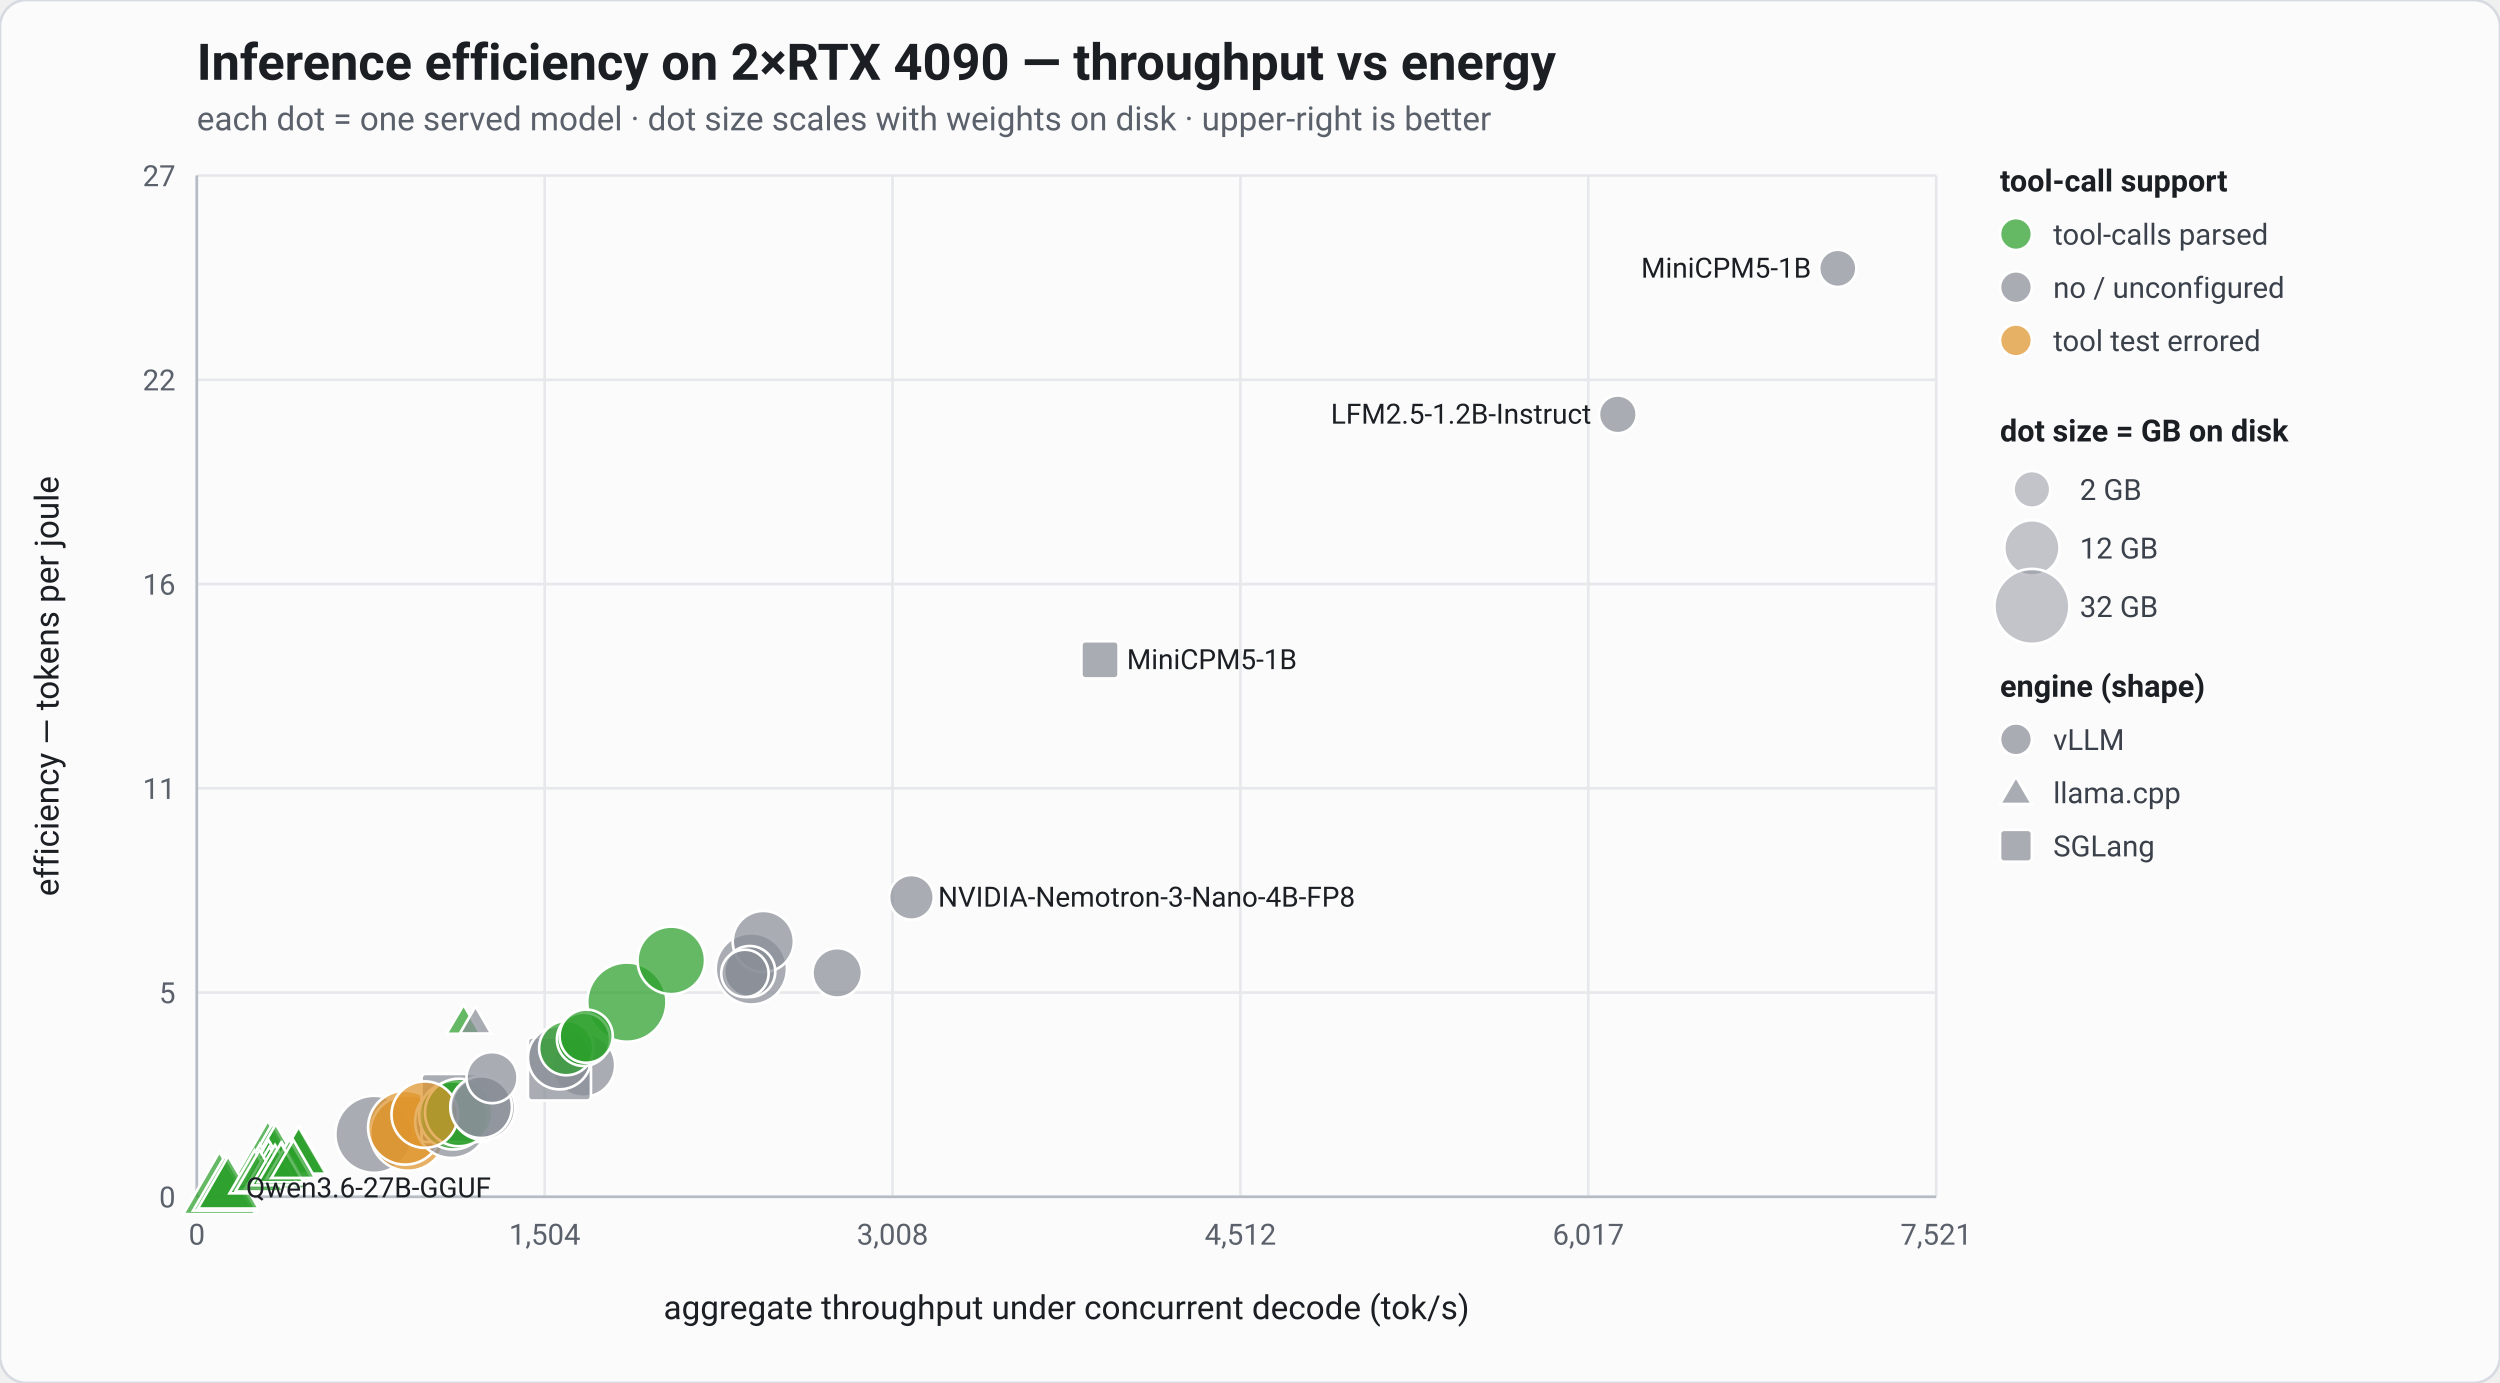
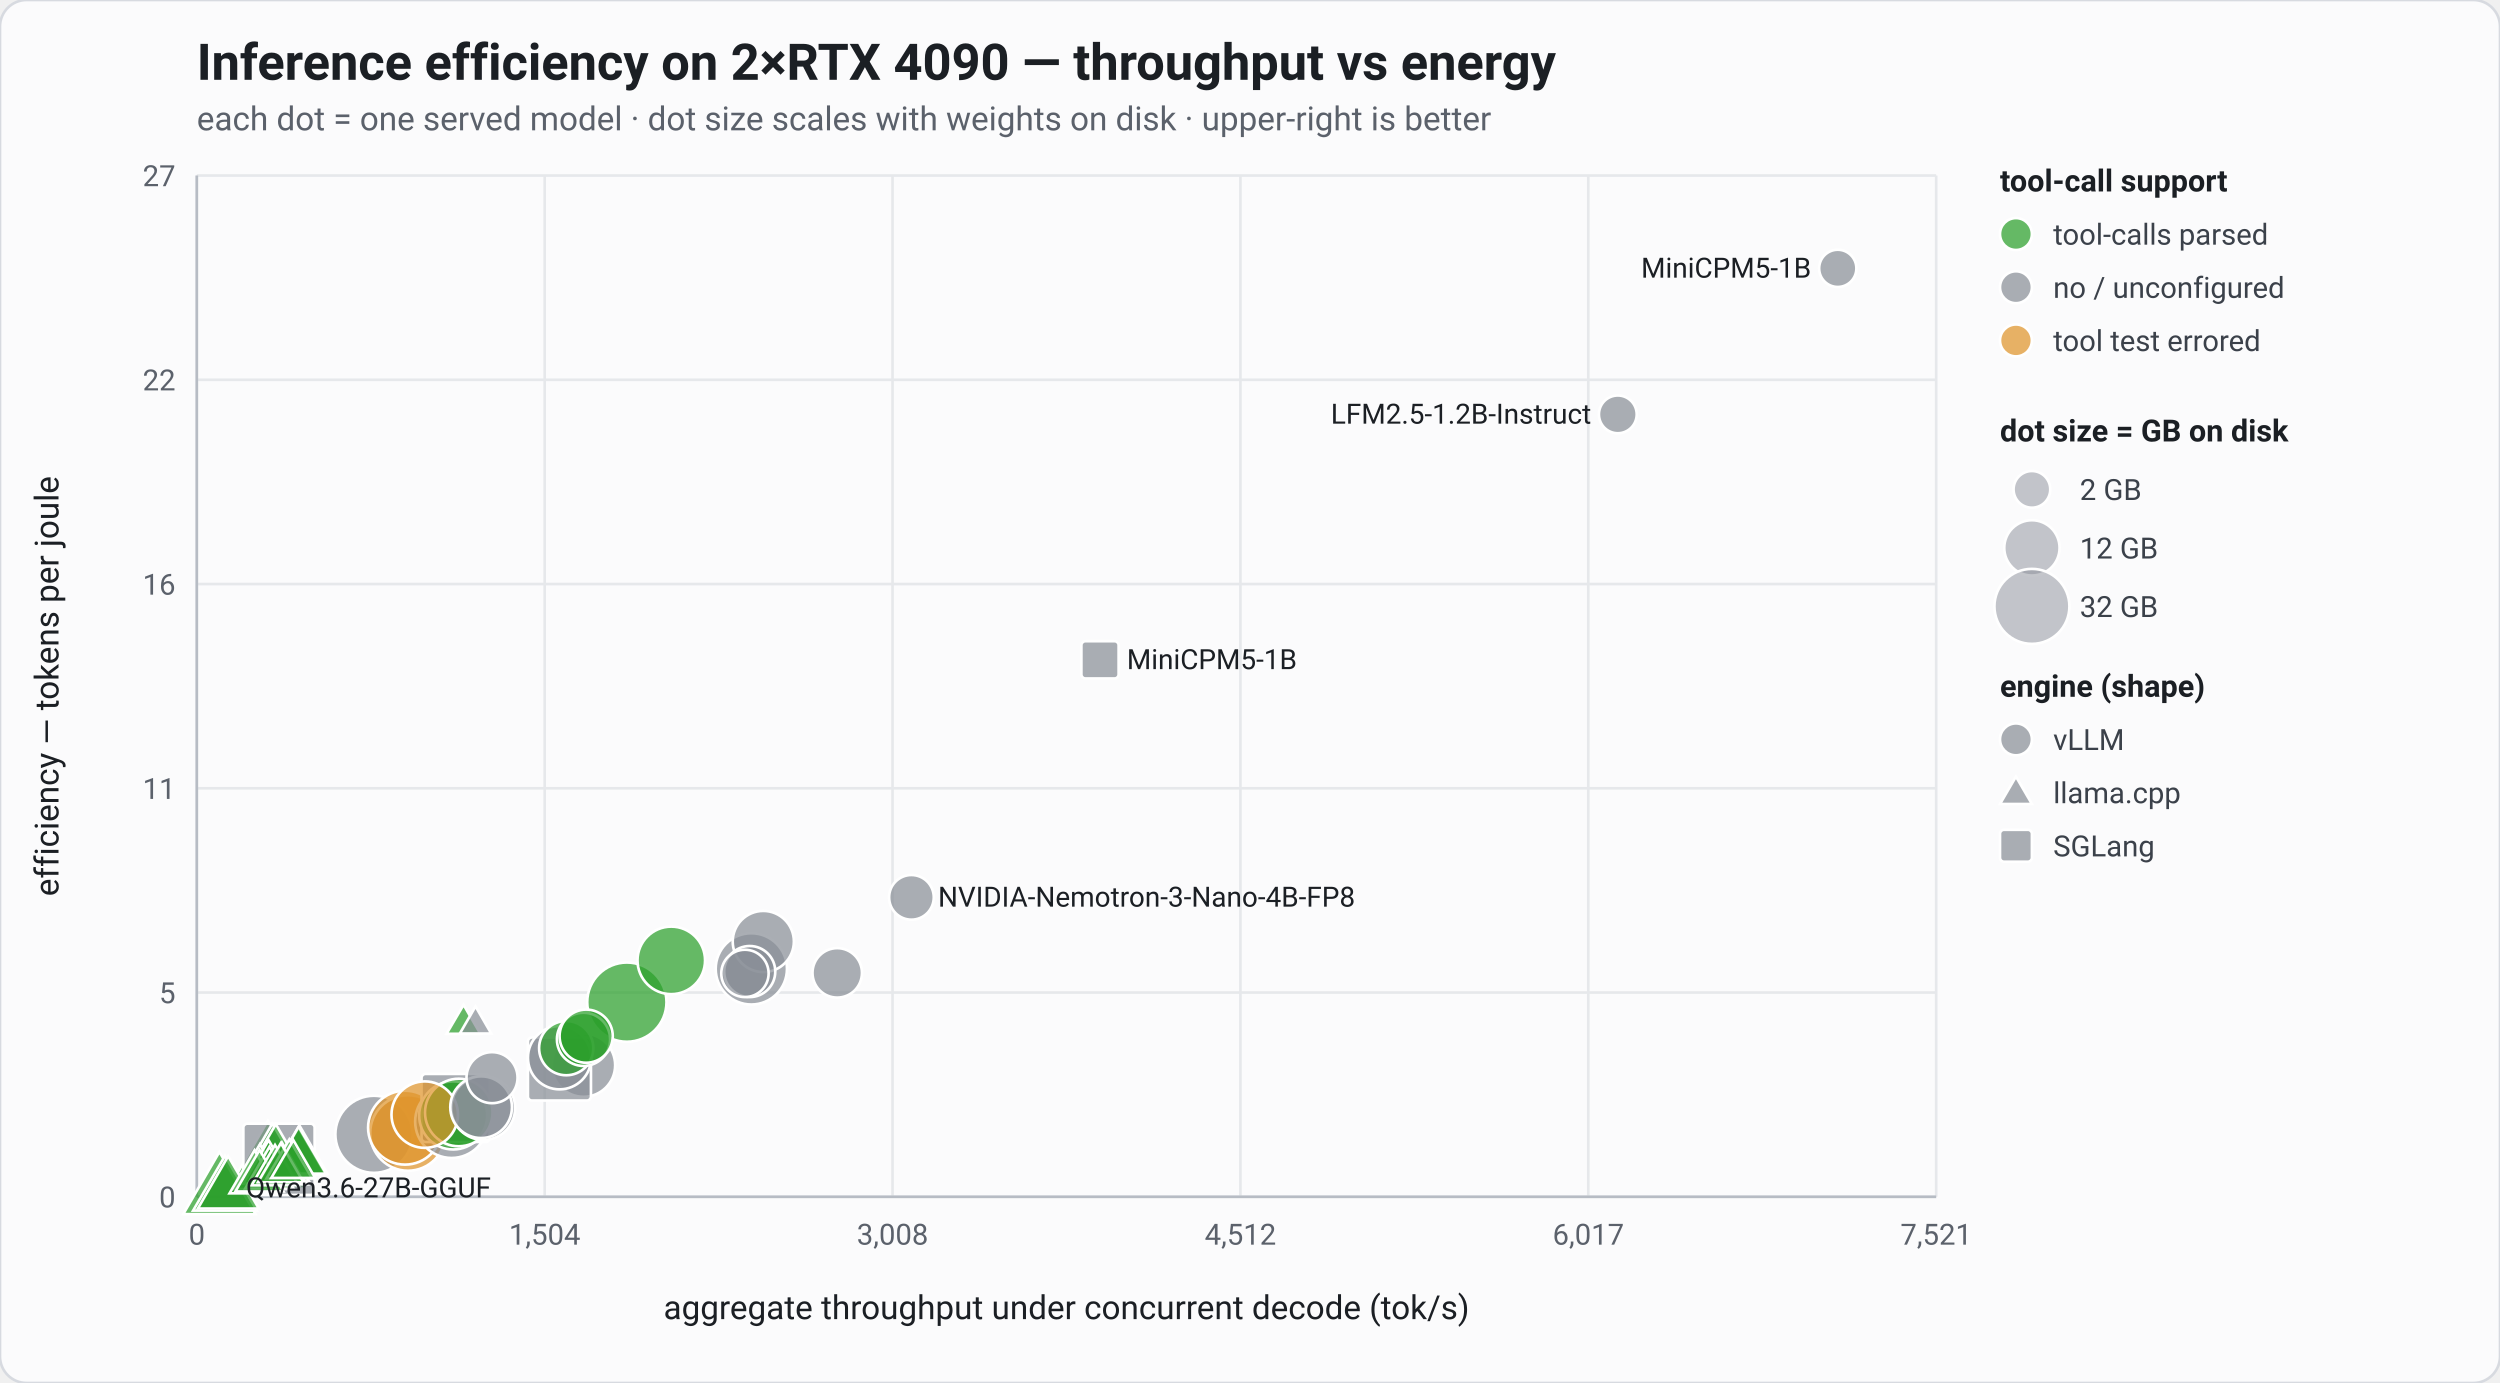
<svg xmlns="http://www.w3.org/2000/svg" width="940" height="520" viewBox="0 0 940 520" font-family="-apple-system,Segoe UI,Roboto,sans-serif">
  <rect x="0" y="0" width="940" height="520" rx="10" fill="#fbfbfc" stroke="#d7dae0" />
  <text x="74" y="30" font-size="19" font-weight="700" fill="#1b1f24">Inference efficiency on 2×RTX 4090 — throughput vs energy</text>
  <text x="74" y="49" font-size="12.5" fill="#5b616b">each dot = one served model · dot size scales with weights on disk · upper-right is better</text>
  <line x1="74.0" y1="66" x2="74.0" y2="450" stroke="#e6e8eb" />
  <text x="74.0" y="468" font-size="11" fill="#5b616b" text-anchor="middle">0</text>
  <line x1="74" y1="450.0" x2="728" y2="450.0" stroke="#e6e8eb" />
  <text x="66" y="454.0" font-size="11" fill="#5b616b" text-anchor="end">0</text>
  <line x1="204.8" y1="66" x2="204.8" y2="450" stroke="#e6e8eb" />
  <text x="204.8" y="468" font-size="11" fill="#5b616b" text-anchor="middle">1,504</text>
  <line x1="74" y1="373.2" x2="728" y2="373.2" stroke="#e6e8eb" />
  <text x="66" y="377.2" font-size="11" fill="#5b616b" text-anchor="end">5</text>
  <line x1="335.6" y1="66" x2="335.6" y2="450" stroke="#e6e8eb" />
  <text x="335.6" y="468" font-size="11" fill="#5b616b" text-anchor="middle">3,008</text>
  <line x1="74" y1="296.4" x2="728" y2="296.4" stroke="#e6e8eb" />
  <text x="66" y="300.4" font-size="11" fill="#5b616b" text-anchor="end">11</text>
  <line x1="466.4" y1="66" x2="466.4" y2="450" stroke="#e6e8eb" />
  <text x="466.4" y="468" font-size="11" fill="#5b616b" text-anchor="middle">4,512</text>
  <line x1="74" y1="219.6" x2="728" y2="219.6" stroke="#e6e8eb" />
  <text x="66" y="223.6" font-size="11" fill="#5b616b" text-anchor="end">16</text>
  <line x1="597.2" y1="66" x2="597.2" y2="450" stroke="#e6e8eb" />
  <text x="597.2" y="468" font-size="11" fill="#5b616b" text-anchor="middle">6,017</text>
  <line x1="74" y1="142.8" x2="728" y2="142.8" stroke="#e6e8eb" />
  <text x="66" y="146.8" font-size="11" fill="#5b616b" text-anchor="end">22</text>
  <line x1="728.0" y1="66" x2="728.0" y2="450" stroke="#e6e8eb" />
  <text x="728.0" y="468" font-size="11" fill="#5b616b" text-anchor="middle">7,521</text>
  <line x1="74" y1="66.0" x2="728" y2="66.0" stroke="#e6e8eb" />
  <text x="66" y="70.0" font-size="11" fill="#5b616b" text-anchor="end">27</text>
  <line x1="74" y1="450" x2="728" y2="450" stroke="#b7bcc4" />
  <line x1="74" y1="66" x2="74" y2="450" stroke="#b7bcc4" />
  <text x="401.0" y="496" font-size="12.5" fill="#1b1f24" text-anchor="middle">aggregate throughput under concurrent decode (tok/s)</text>
  <text x="22" y="258.0" font-size="12.5" fill="#1b1f24" text-anchor="middle" transform="rotate(-90 22 258.0)">efficiency — tokens per joule</text>
  <circle cx="235.7" cy="376.8" r="14.9" fill="#2ca02c" fill-opacity="0.72" stroke="#ffffff" stroke-width="1" />
  <polygon points="100.7,421.4 85.9,446.9 115.5,446.9" fill="#2ca02c" fill-opacity="0.72" stroke="#ffffff" stroke-width="1" />
  <circle cx="140.6" cy="426.5" r="14.5" fill="#8a8f98" fill-opacity="0.72" stroke="#ffffff" stroke-width="1" />
  <circle cx="153.4" cy="426.0" r="14.2" fill="#e0952b" fill-opacity="0.72" stroke="#ffffff" stroke-width="1" />
  <circle cx="152.3" cy="424.0" r="13.9" fill="#e0952b" fill-opacity="0.72" stroke="#ffffff" stroke-width="1" />
  <circle cx="169.8" cy="421.7" r="13.7" fill="#8a8f98" fill-opacity="0.72" stroke="#ffffff" stroke-width="1" />
  <polygon points="82.5,433.1 68.9,456.5 96.1,456.5" fill="#2ca02c" fill-opacity="0.72" stroke="#ffffff" stroke-width="1" />
  <circle cx="282.5" cy="364.3" r="13.4" fill="#8a8f98" fill-opacity="0.72" stroke="#ffffff" stroke-width="1" />
+   <rect x="91.5" y="422.5" width="26.8" height="26.8" rx="1.5" fill="#8a8f98" fill-opacity="0.72" stroke="#ffffff" stroke-width="1" />
  <polygon points="102.4,422.5 89.2,445.3 115.7,445.3" fill="#2ca02c" fill-opacity="0.72" stroke="#ffffff" stroke-width="1" />
  <circle cx="170.9" cy="418.1" r="12.8" fill="#2ca02c" fill-opacity="0.72" stroke="#ffffff" stroke-width="1" />
  <rect x="158.5" y="403.8" width="25.6" height="25.6" rx="1.5" fill="#8a8f98" fill-opacity="0.72" stroke="#ffffff" stroke-width="1" />
  <circle cx="170.4" cy="419.4" r="12.8" fill="#2ca02c" fill-opacity="0.72" stroke="#ffffff" stroke-width="1" />
  <circle cx="252.4" cy="361.1" r="12.7" fill="#2ca02c" fill-opacity="0.72" stroke="#ffffff" stroke-width="1" />
  <circle cx="172.5" cy="418.3" r="12.7" fill="#2ca02c" fill-opacity="0.72" stroke="#ffffff" stroke-width="1" />
  <polygon points="103.7,422.7 91.2,444.2 116.2,444.2" fill="#2ca02c" fill-opacity="0.72" stroke="#ffffff" stroke-width="1" />
  <circle cx="159.7" cy="419.1" r="12.5" fill="#e0952b" fill-opacity="0.72" stroke="#ffffff" stroke-width="1" />
  <polygon points="84.6,434.6 72.6,455.2 96.6,455.2" fill="#2ca02c" fill-opacity="0.72" stroke="#ffffff" stroke-width="1" />
  <circle cx="181.7" cy="416.6" r="12.0" fill="#8a8f98" fill-opacity="0.72" stroke="#ffffff" stroke-width="1" />
  <circle cx="219.4" cy="400.5" r="11.9" fill="#8a8f98" fill-opacity="0.72" stroke="#ffffff" stroke-width="1" />
  <rect x="198.5" y="390.1" width="23.7" height="23.7" rx="1.5" fill="#8a8f98" fill-opacity="0.72" stroke="#ffffff" stroke-width="1" />
  <circle cx="210.4" cy="397.7" r="11.9" fill="#8a8f98" fill-opacity="0.72" stroke="#ffffff" stroke-width="1" />
  <circle cx="180.9" cy="416.3" r="11.6" fill="#8a8f98" fill-opacity="0.72" stroke="#ffffff" stroke-width="1" />
  <circle cx="287.0" cy="354.0" r="11.5" fill="#8a8f98" fill-opacity="0.72" stroke="#ffffff" stroke-width="1" />
  <polygon points="85.8,434.7 74.4,454.4 97.3,454.4" fill="#2ca02c" fill-opacity="0.72" stroke="#ffffff" stroke-width="1" />
  <polygon points="112.7,423.4 102.3,441.3 123.1,441.3" fill="#2ca02c" fill-opacity="0.72" stroke="#ffffff" stroke-width="1" />
  <polygon points="112.2,423.9 101.9,441.6 122.5,441.6" fill="#2ca02c" fill-opacity="0.72" stroke="#ffffff" stroke-width="1" />
  <polygon points="112.3,423.6 102.1,441.3 122.6,441.3" fill="#2ca02c" fill-opacity="0.72" stroke="#ffffff" stroke-width="1" />
  <circle cx="212.9" cy="394.1" r="10.2" fill="#2ca02c" fill-opacity="0.72" stroke="#ffffff" stroke-width="1" />
  <circle cx="219.4" cy="390.8" r="10.0" fill="#2ca02c" fill-opacity="0.72" stroke="#ffffff" stroke-width="1" />
  <circle cx="220.4" cy="389.6" r="10.0" fill="#2ca02c" fill-opacity="0.72" stroke="#ffffff" stroke-width="1" />
  <polygon points="97.7,430.3 88.0,447.1 107.5,447.1" fill="#2ca02c" fill-opacity="0.72" stroke="#ffffff" stroke-width="1" />
  <circle cx="185.0" cy="405.2" r="9.6" fill="#8a8f98" fill-opacity="0.72" stroke="#ffffff" stroke-width="1" />
  <circle cx="281.9" cy="365.3" r="9.6" fill="#8a8f98" fill-opacity="0.72" stroke="#ffffff" stroke-width="1" />
  <polygon points="101.0,428.7 91.5,445.0 110.4,445.0" fill="#2ca02c" fill-opacity="0.72" stroke="#ffffff" stroke-width="1" />
  <polygon points="95.7,432.5 86.3,448.7 105.2,448.7" fill="#2ca02c" fill-opacity="0.72" stroke="#ffffff" stroke-width="1" />
  <circle cx="314.8" cy="365.8" r="9.3" fill="#8a8f98" fill-opacity="0.72" stroke="#ffffff" stroke-width="1" />
  <polygon points="101.3,431.2 92.2,446.9 110.4,446.9" fill="#2ca02c" fill-opacity="0.72" stroke="#ffffff" stroke-width="1" />
  <polygon points="97.6,432.4 88.5,448.0 106.6,448.0" fill="#2ca02c" fill-opacity="0.72" stroke="#ffffff" stroke-width="1" />
  <circle cx="280.1" cy="366.0" r="8.9" fill="#8a8f98" fill-opacity="0.72" stroke="#ffffff" stroke-width="1" />
  <polygon points="106.0,429.6 97.1,444.9 114.9,444.9" fill="#2ca02c" fill-opacity="0.72" stroke="#ffffff" stroke-width="1" />
  <polygon points="103.4,430.5 94.6,445.7 112.2,445.7" fill="#2ca02c" fill-opacity="0.72" stroke="#ffffff" stroke-width="1" />
  <polygon points="108.8,428.4 100.2,443.1 117.3,443.1" fill="#2ca02c" fill-opacity="0.72" stroke="#ffffff" stroke-width="1" />
  <polygon points="105.6,429.8 97.0,444.5 114.1,444.5" fill="#2ca02c" fill-opacity="0.72" stroke="#ffffff" stroke-width="1" />
  <circle cx="342.7" cy="337.4" r="8.4" fill="#8a8f98" fill-opacity="0.72" stroke="#ffffff" stroke-width="1" />
  <polygon points="110.3,428.7 102.0,442.9 118.5,442.9" fill="#2ca02c" fill-opacity="0.72" stroke="#ffffff" stroke-width="1" />
  <circle cx="608.3" cy="155.8" r="7.1" fill="#8a8f98" fill-opacity="0.72" stroke="#ffffff" stroke-width="1" />
  <circle cx="691.0" cy="100.9" r="7.0" fill="#8a8f98" fill-opacity="0.72" stroke="#ffffff" stroke-width="1" />
  <rect x="406.6" y="241.1" width="14.0" height="14.0" rx="1.5" fill="#8a8f98" fill-opacity="0.72" stroke="#ffffff" stroke-width="1" />
  <polygon points="174.3,377.8 167.9,388.7 180.6,388.7" fill="#2ca02c" fill-opacity="0.72" stroke="#ffffff" stroke-width="1" />
  <polygon points="178.8,378.4 172.9,388.6 184.7,388.6" fill="#8a8f98" fill-opacity="0.72" stroke="#ffffff" stroke-width="1" />
  <text x="681.0" y="104.4" font-size="10.5" fill="#1b1f24" text-anchor="end">MiniCPM5-1B</text>
  <text x="598.3" y="159.3" font-size="10.5" fill="#1b1f24" text-anchor="end">LFM2.5-1.2B-Instruct</text>
  <text x="423.7" y="251.6" font-size="10.5" fill="#1b1f24" text-anchor="start">MiniCPM5-1B</text>
  <text x="352.7" y="340.9" font-size="10.5" fill="#1b1f24" text-anchor="start">NVIDIA-Nemotron-3-Nano-4B-FP8</text>
  <text x="92.5" y="450.2" font-size="10.5" fill="#1b1f24" text-anchor="start">Qwen3.6-27B-GGUF</text>
  <text x="752" y="72" font-size="11.5" font-weight="700" fill="#1b1f24">tool-call support</text>
  <circle cx="758" cy="88.0" r="6" fill="#2ca02c" fill-opacity="0.72" stroke="#ffffff" />
  <text x="772" y="92" font-size="11" fill="#3b414a">tool-calls parsed</text>
  <circle cx="758" cy="108.0" r="6" fill="#8a8f98" fill-opacity="0.72" stroke="#ffffff" />
  <text x="772" y="112" font-size="11" fill="#3b414a">no / unconfigured</text>
  <circle cx="758" cy="128.0" r="6" fill="#e0952b" fill-opacity="0.72" stroke="#ffffff" />
  <text x="772" y="132" font-size="11" fill="#3b414a">tool test errored</text>
  <text x="752" y="166" font-size="11.5" font-weight="700" fill="#1b1f24">dot size = GB on disk</text>
  <circle cx="764" cy="184.0" r="6.9" fill="#8a8f98" fill-opacity="0.5" stroke="#ffffff" />
  <text x="782" y="188" font-size="11" fill="#3b414a">2 GB</text>
  <circle cx="764" cy="206.0" r="10.4" fill="#8a8f98" fill-opacity="0.5" stroke="#ffffff" />
  <text x="782" y="210" font-size="11" fill="#3b414a">12 GB</text>
  <circle cx="764" cy="228.0" r="14.1" fill="#8a8f98" fill-opacity="0.5" stroke="#ffffff" />
  <text x="782" y="232" font-size="11" fill="#3b414a">32 GB</text>
  <text x="752" y="262" font-size="11.5" font-weight="700" fill="#1b1f24">engine (shape)</text>
  <circle cx="758.0" cy="278.0" r="6.0" fill="#8a8f98" fill-opacity="0.72" stroke="#ffffff" stroke-width="1" />
  <text x="772" y="282" font-size="11" fill="#3b414a">vLLM</text>
  <polygon points="758.0,292.0 752.0,302.3 764.0,302.3" fill="#8a8f98" fill-opacity="0.72" stroke="#ffffff" stroke-width="1" />
  <text x="772" y="302" font-size="11" fill="#3b414a">llama.cpp</text>
  <rect x="752.0" y="312.0" width="12.0" height="12.0" rx="1.5" fill="#8a8f98" fill-opacity="0.72" stroke="#ffffff" stroke-width="1" />
  <text x="772" y="322" font-size="11" fill="#3b414a">SGLang</text>
</svg>
